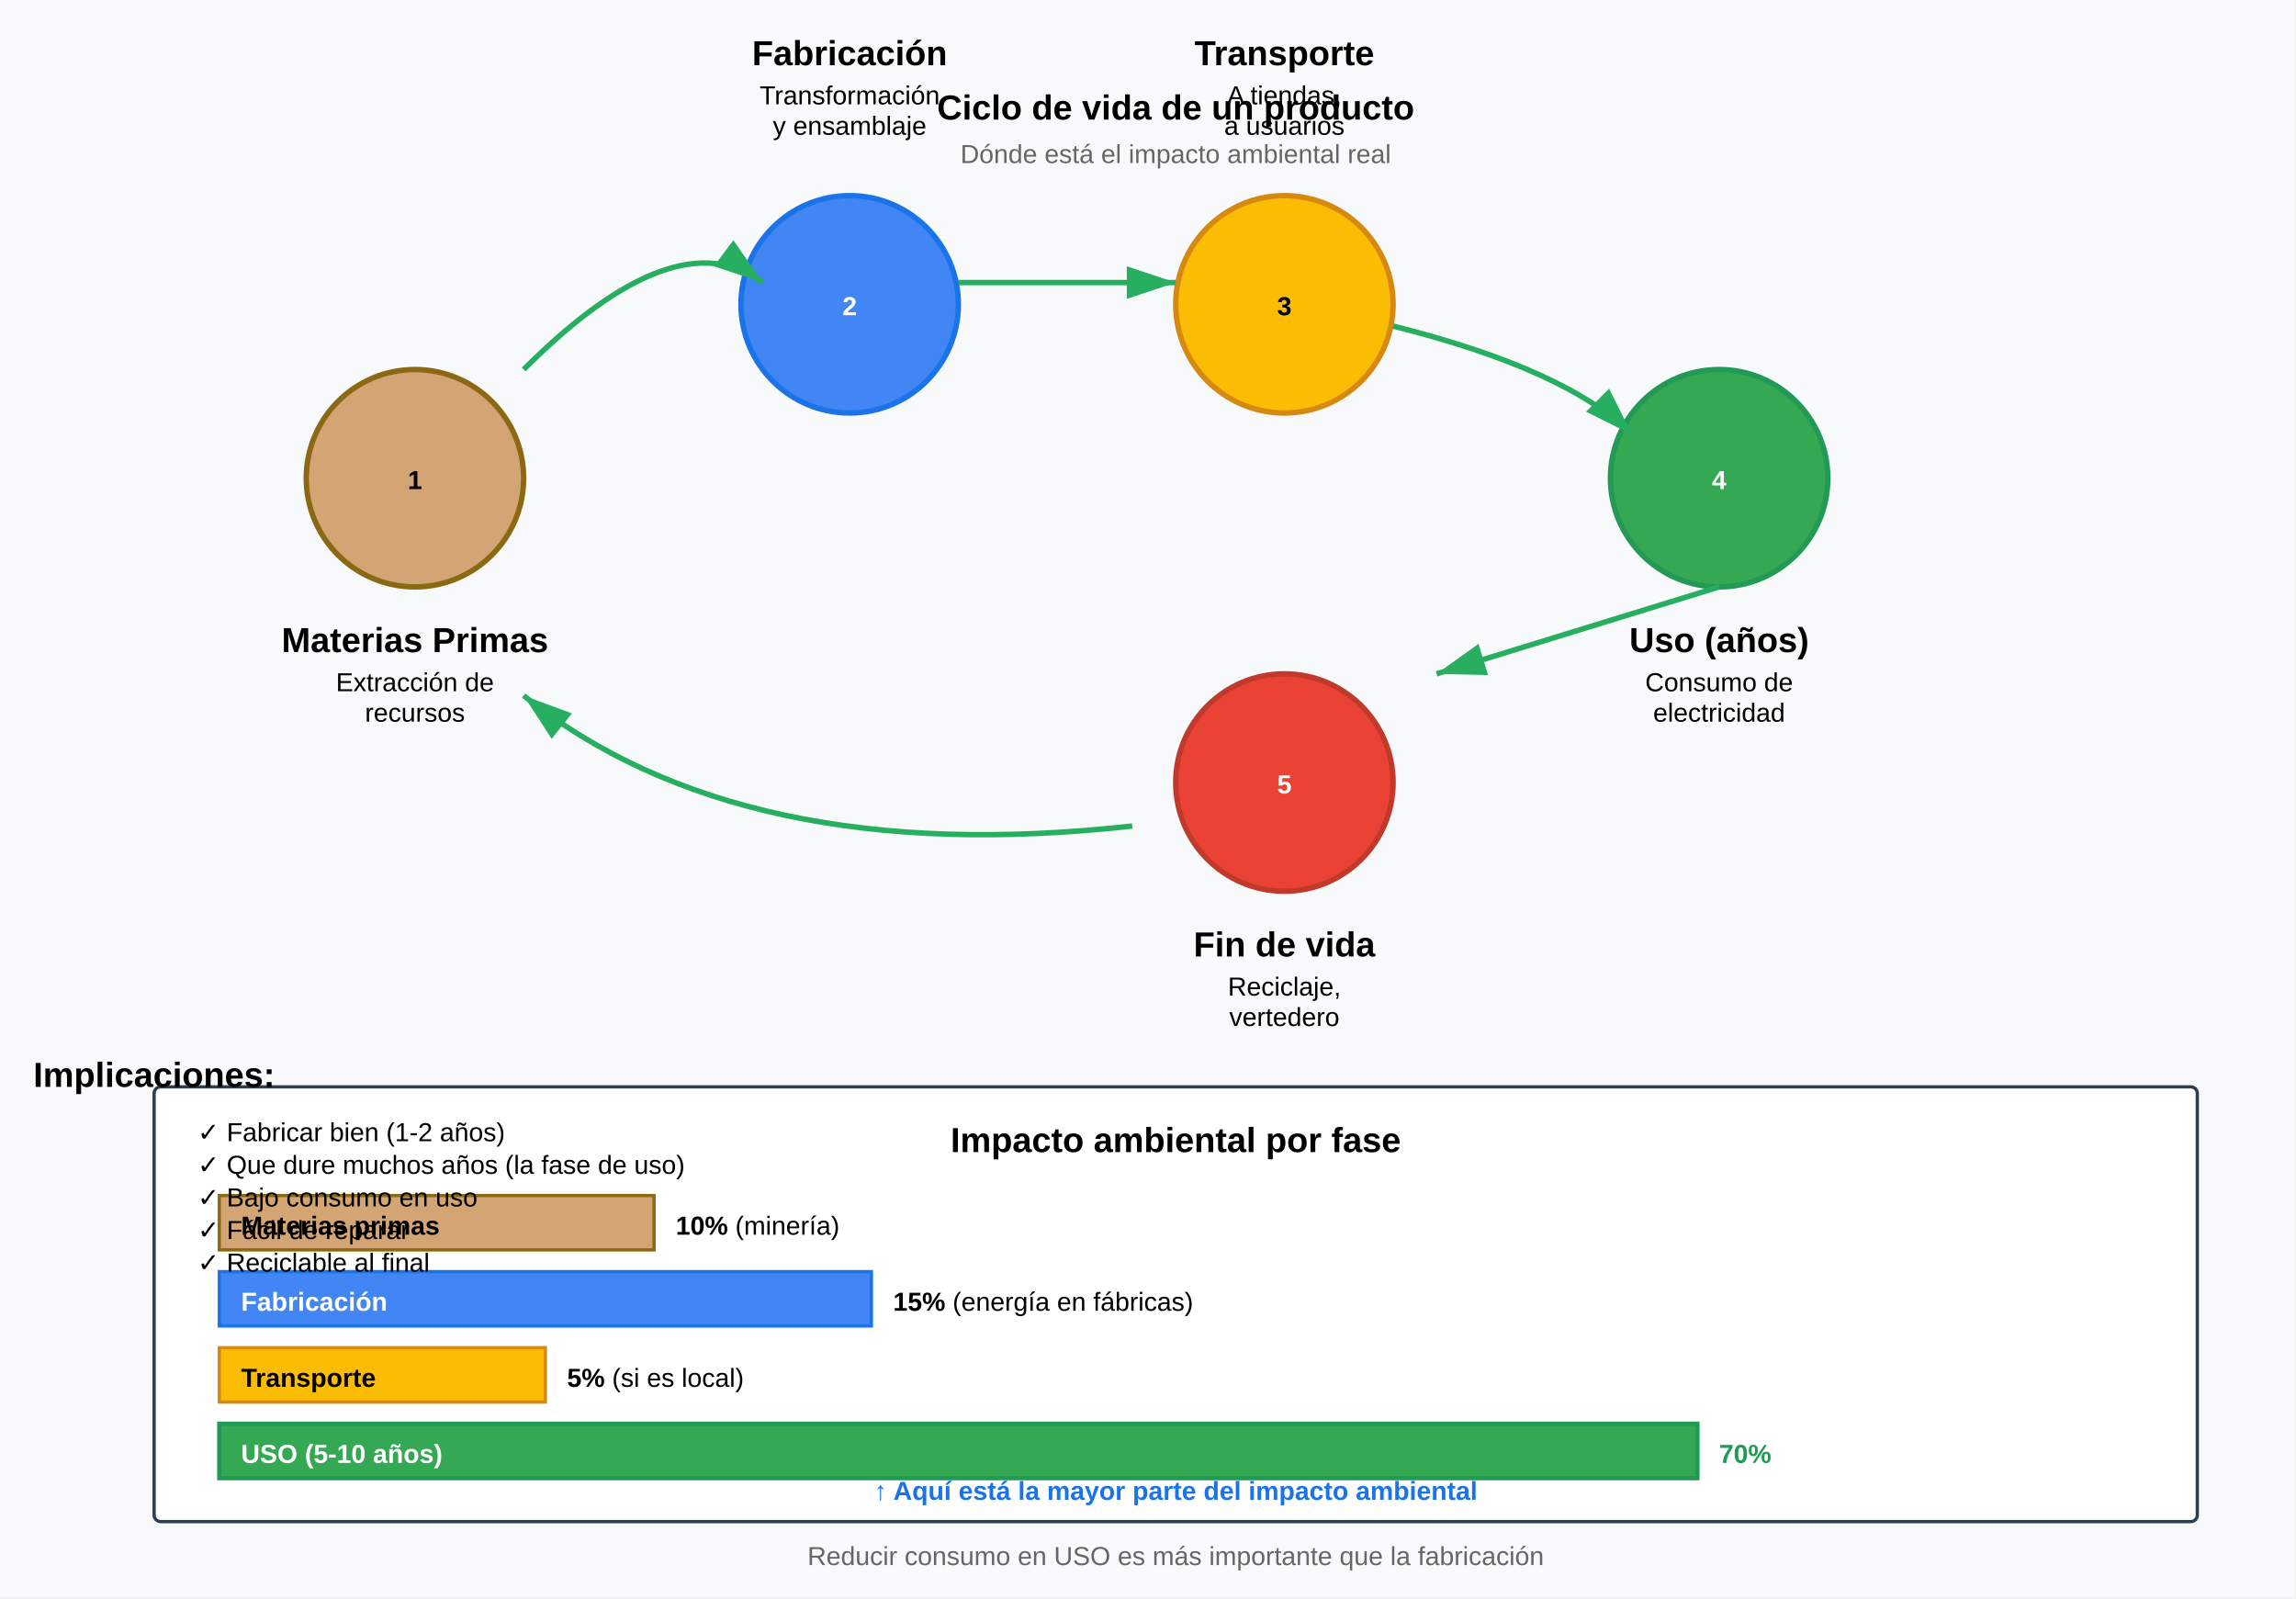
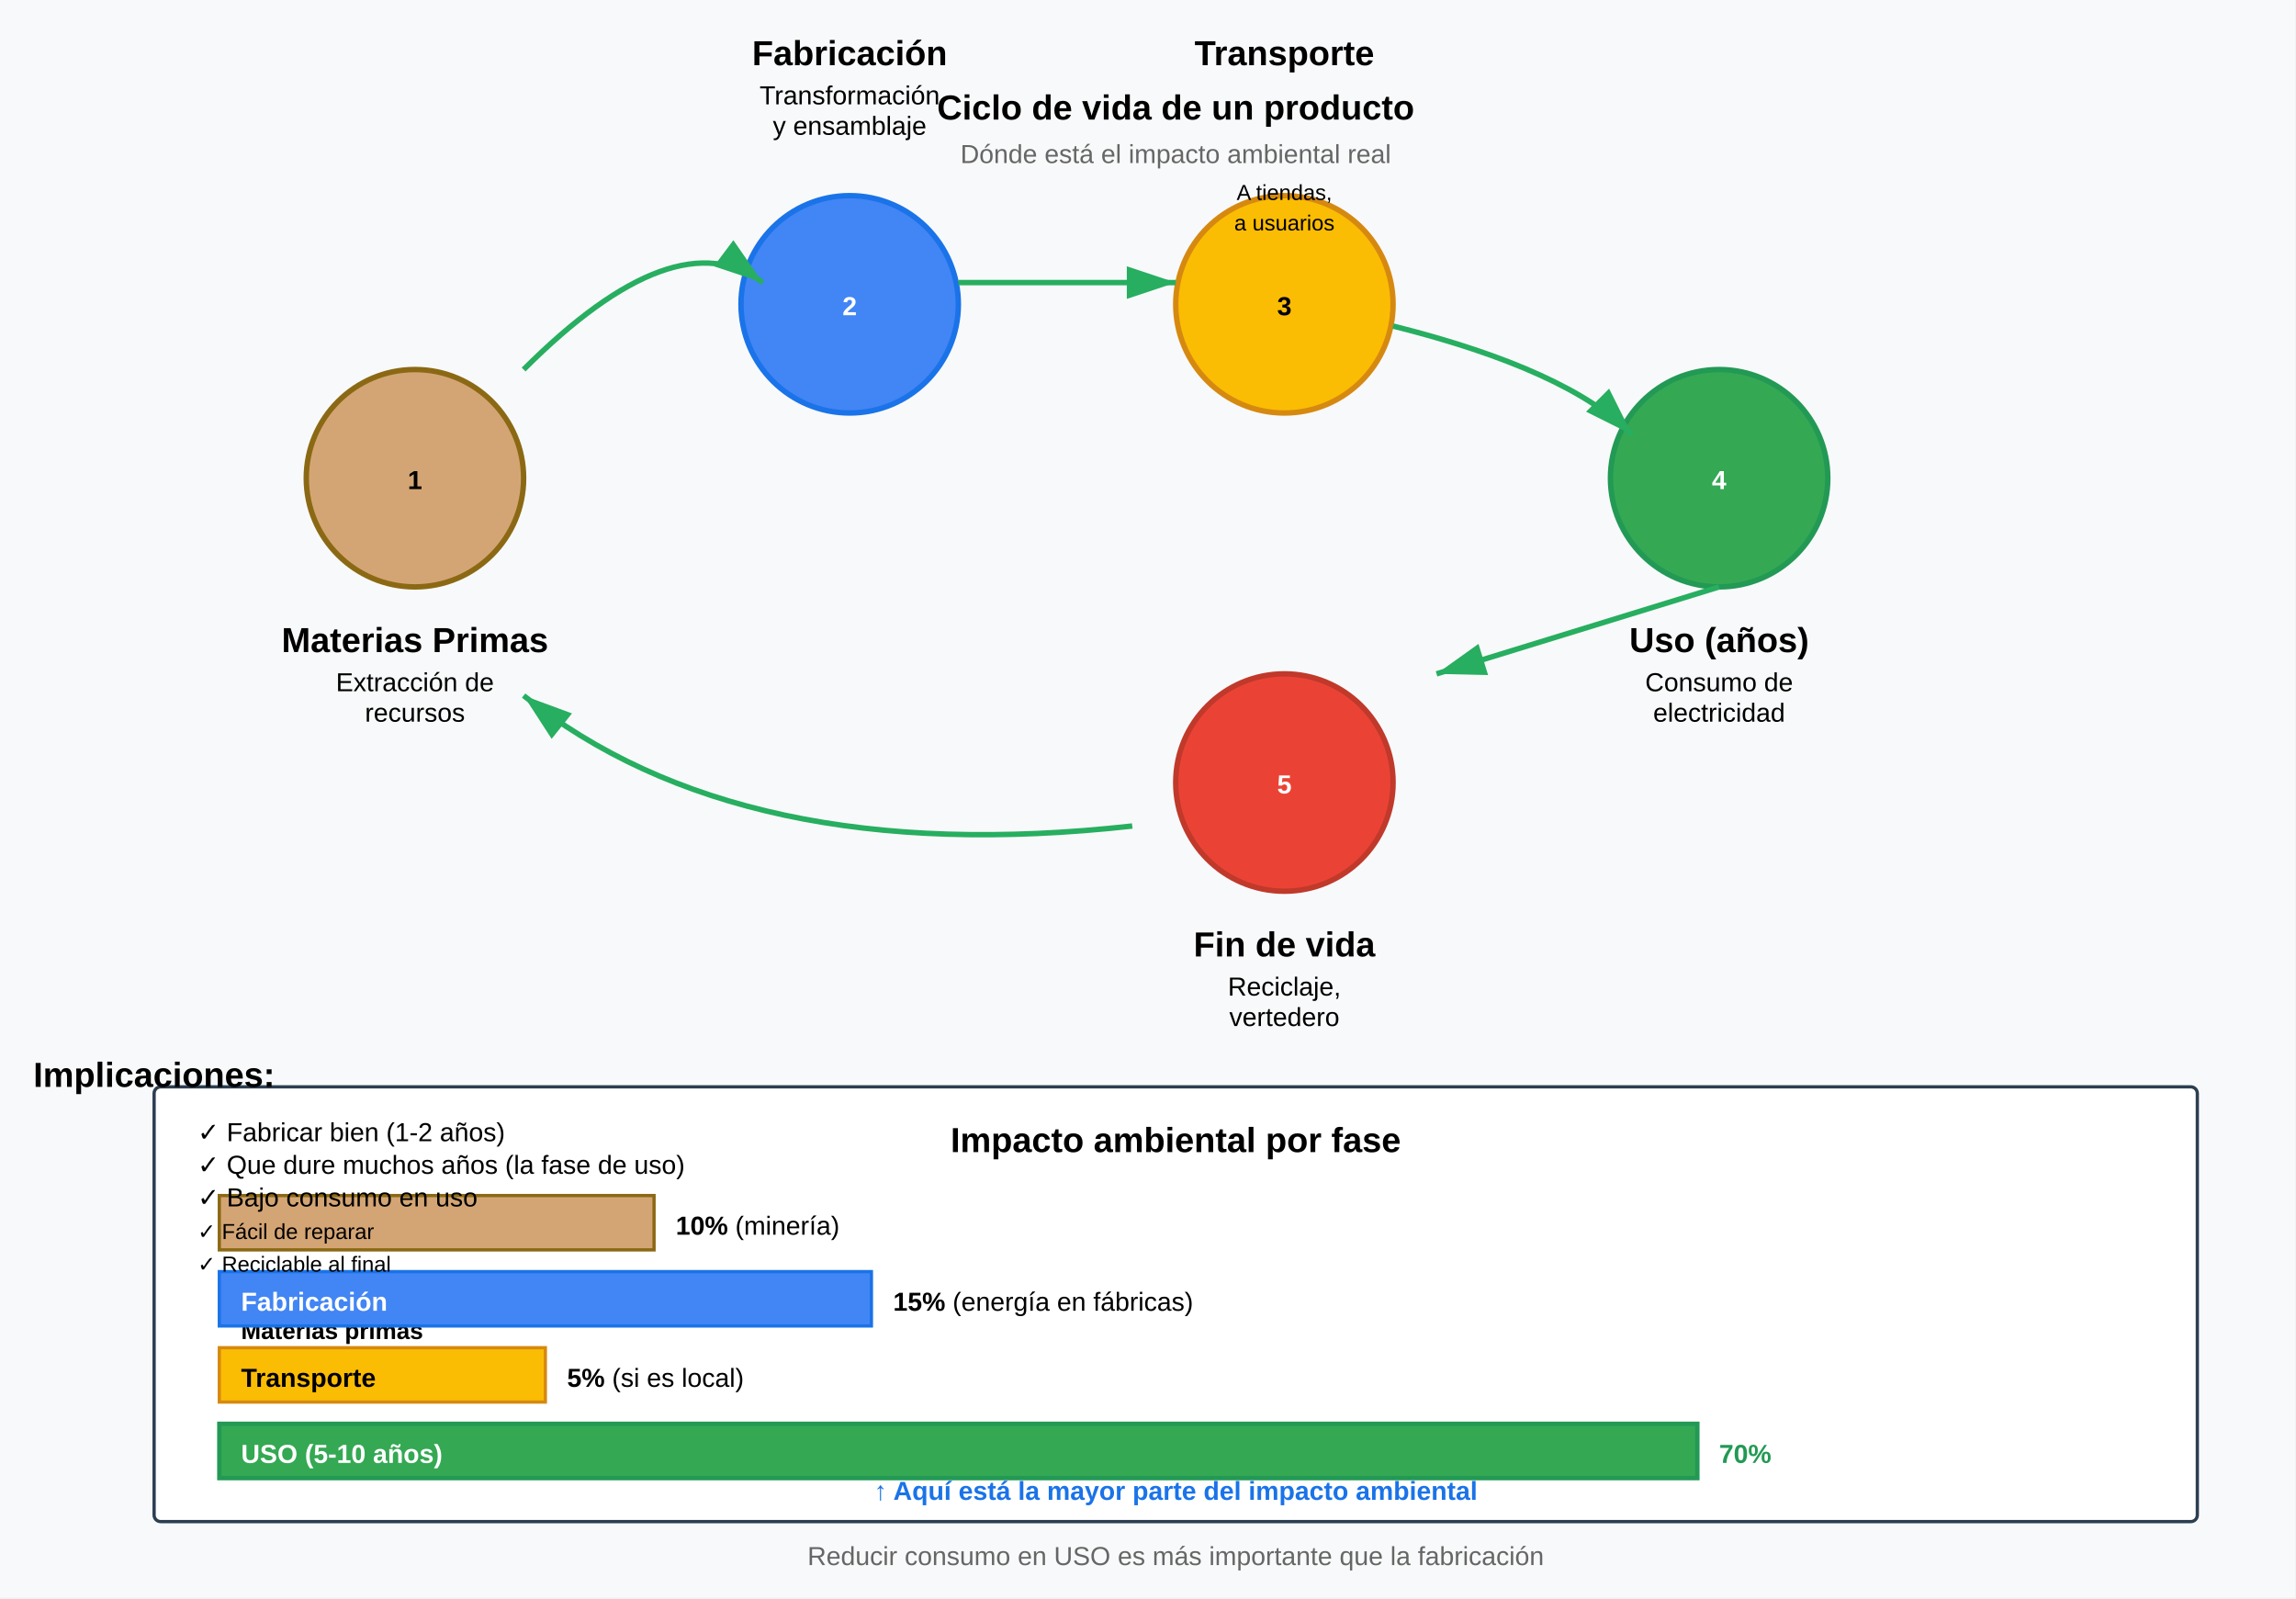
<svg xmlns="http://www.w3.org/2000/svg" viewBox="-40.9 -20 1056.3 735.3">
  <defs>
    <style>
      .title { font-family: Arial, sans-serif; font-size: 16px; font-weight: bold; text-anchor: middle; }
      .label { font-family: Arial, sans-serif; font-size: 12px; }
      .mono { font-family: 'Courier New', monospace; font-size: 10px; }
    </style>
    <marker id="arrowgreen" markerWidth="10" markerHeight="10" refX="9" refY="3" orient="auto" markerUnits="strokeWidth">
      <path d="M0,0 L0,6 L9,3 z" fill="#27ae60" />
    </marker>
  </defs>
  <rect x="-41" y="-20" width="1056" height="735" fill="#f8f9fa" />
  <text x="500" y="35" class="title" font-size="18">Ciclo de vida de un producto</text>
  <text x="500" y="55" class="label" font-size="11" fill="#666" text-anchor="middle">Dónde está el impacto ambiental real</text>
  <g>
    <circle cx="150" cy="200" r="50" fill="#d4a574" stroke="#8b6914" stroke-width="2.5" />
    <text x="150" y="205" class="label" font-size="11" text-anchor="middle" font-weight="bold">1</text>
    <text x="150" y="280" class="title" font-size="12" text-anchor="middle">Materias Primas</text>
    <text x="150" y="298" class="label" font-size="10" text-anchor="middle">Extracción de</text>
    <text x="150" y="312" class="label" font-size="10" text-anchor="middle">recursos</text>
  </g>
  <g>
    <circle cx="350" cy="120" r="50" fill="#4285f4" stroke="#1a73e8" stroke-width="2.5" />
    <text x="350" y="125" class="label" font-size="11" text-anchor="middle" font-weight="bold" fill="#fff">2</text>
    <text x="350" y="10" class="title" font-size="12" text-anchor="middle">Fabricación</text>
    <text x="350" y="28" class="label" font-size="10" text-anchor="middle">Transformación</text>
    <text x="350" y="42" class="label" font-size="10" text-anchor="middle">y ensamblaje</text>
  </g>
  <g>
    <circle cx="550" cy="120" r="50" fill="#fbbc04" stroke="#d68910" stroke-width="2.5" />
    <text x="550" y="125" class="label" font-size="11" text-anchor="middle" font-weight="bold">3</text>
    <text x="550" y="10" class="title" font-size="12" text-anchor="middle">Transporte</text>
-     <text x="550" y="28" class="label" font-size="10" text-anchor="middle">A tiendas,</text>
-     <text x="550" y="42" class="label" font-size="10" text-anchor="middle">a usuarios</text>
+     <text x="550" y="72" class="label" style="font-size: 10px; text-anchor: middle">A tiendas,</text>
+     <text x="550" y="86" class="label" style="font-size: 10px; text-anchor: middle">a usuarios</text>
  </g>
  <g>
    <circle cx="750" cy="200" r="50" fill="#34a853" stroke="#229954" stroke-width="2.5" />
    <text x="750" y="205" class="label" font-size="11" text-anchor="middle" font-weight="bold" fill="#fff">4</text>
    <text x="750" y="280" class="title" font-size="12" text-anchor="middle">Uso (años)</text>
    <text x="750" y="298" class="label" font-size="10" text-anchor="middle">Consumo de</text>
    <text x="750" y="312" class="label" font-size="10" text-anchor="middle">electricidad</text>
  </g>
  <g>
    <circle cx="550" cy="340" r="50" fill="#ea4335" stroke="#c0392b" stroke-width="2.5" />
    <text x="550" y="345" class="label" font-size="11" text-anchor="middle" font-weight="bold" fill="#fff">5</text>
    <text x="550" y="420" class="title" font-size="12" text-anchor="middle">Fin de vida</text>
    <text x="550" y="438" class="label" font-size="10" text-anchor="middle">Reciclaje,</text>
    <text x="550" y="452" class="label" font-size="10" text-anchor="middle">vertedero</text>
  </g>
  <path d="M 200 150 Q 270 80 310 110" stroke="#27ae60" stroke-width="2.5" fill="none" marker-end="url(#arrowgreen)" />
  <path d="M 400 110 L 500 110" stroke="#27ae60" stroke-width="2.5" fill="none" marker-end="url(#arrowgreen)" />
  <path d="M 600 130 Q 680 150 710 180" stroke="#27ae60" stroke-width="2.5" fill="none" marker-end="url(#arrowgreen)" />
  <path d="M 750 250 L 620 290" stroke="#27ae60" stroke-width="2.5" fill="none" marker-end="url(#arrowgreen)" />
  <path d="M 480 360 Q 300 380 200 300" stroke="#27ae60" stroke-width="2.5" fill="none" marker-end="url(#arrowgreen)" />
  <g>
    <rect x="30" y="480" width="940" height="200" fill="white" stroke="#2c3e50" stroke-width="1.5" rx="3" />
    <text x="500" y="510" class="title" font-size="13">Impacto ambiental por fase</text>
    <rect x="60" y="530" width="200" height="25" fill="#d4a574" stroke="#8b6914" stroke-width="1.5" />
-     <text x="70" y="548" class="label" font-size="11" font-weight="bold">Materias primas</text>
+     <text x="70" y="596" class="label" style="font-size: 11px" font-weight="bold">Materias primas</text>
    <text x="270" y="548" class="label" font-size="11">
      <tspan font-weight="bold">10%</tspan> (minería)</text>
    <rect x="60" y="565" width="300" height="25" fill="#4285f4" stroke="#1a73e8" stroke-width="1.5" />
    <text x="70" y="583" class="label" font-size="11" font-weight="bold" fill="#fff">Fabricación</text>
    <text x="370" y="583" class="label" font-size="11">
      <tspan font-weight="bold">15%</tspan> (energía en fábricas)</text>
    <rect x="60" y="600" width="150" height="25" fill="#fbbc04" stroke="#d68910" stroke-width="1.5" />
    <text x="70" y="618" class="label" font-size="11" font-weight="bold">Transporte</text>
    <text x="220" y="618" class="label" font-size="11">
      <tspan font-weight="bold">5%</tspan> (si es local)</text>
    <rect x="60" y="635" width="680" height="25" fill="#34a853" stroke="#229954" stroke-width="2" />
    <text x="70" y="653" class="label" font-size="11" font-weight="bold" fill="#fff">USO (5-10 años)</text>
    <text x="750" y="653" class="label" font-size="11" font-weight="bold" fill="#229954">
      <tspan font-weight="bold">70%</tspan>
    </text>
    <text x="500" y="670" class="label" font-size="10.5" text-anchor="middle" fill="#1a73e8" font-weight="bold">
      ↑ Aquí está la mayor parte del impacto ambiental
    </text>
    <text x="500" y="700" class="label" font-size="10" text-anchor="middle" fill="#666">
      Reducir consumo en USO es más importante que la fabricación
    </text>
  </g>
  <g>
    <text x="30" y="480" class="title" font-size="12">Implicaciones:</text>
    <text x="50" y="505" class="label" font-size="10">✓ Fabricar bien (1-2 años)</text>
    <text x="50" y="520" class="label" font-size="10">✓ Que dure muchos años (la fase de uso)</text>
    <text x="50" y="535" class="label" font-size="10">✓ Bajo consumo en uso</text>
-     <text x="50" y="550" class="label" font-size="10">✓ Fácil de reparar</text>
-     <text x="50" y="565" class="label" font-size="10">✓ Reciclable al final</text>
+     <text x="50" y="550" class="label" style="font-size: 10px">✓ Fácil de reparar</text>
+     <text x="50" y="565" class="label" style="font-size: 10px">✓ Reciclable al final</text>
  </g>
</svg>
